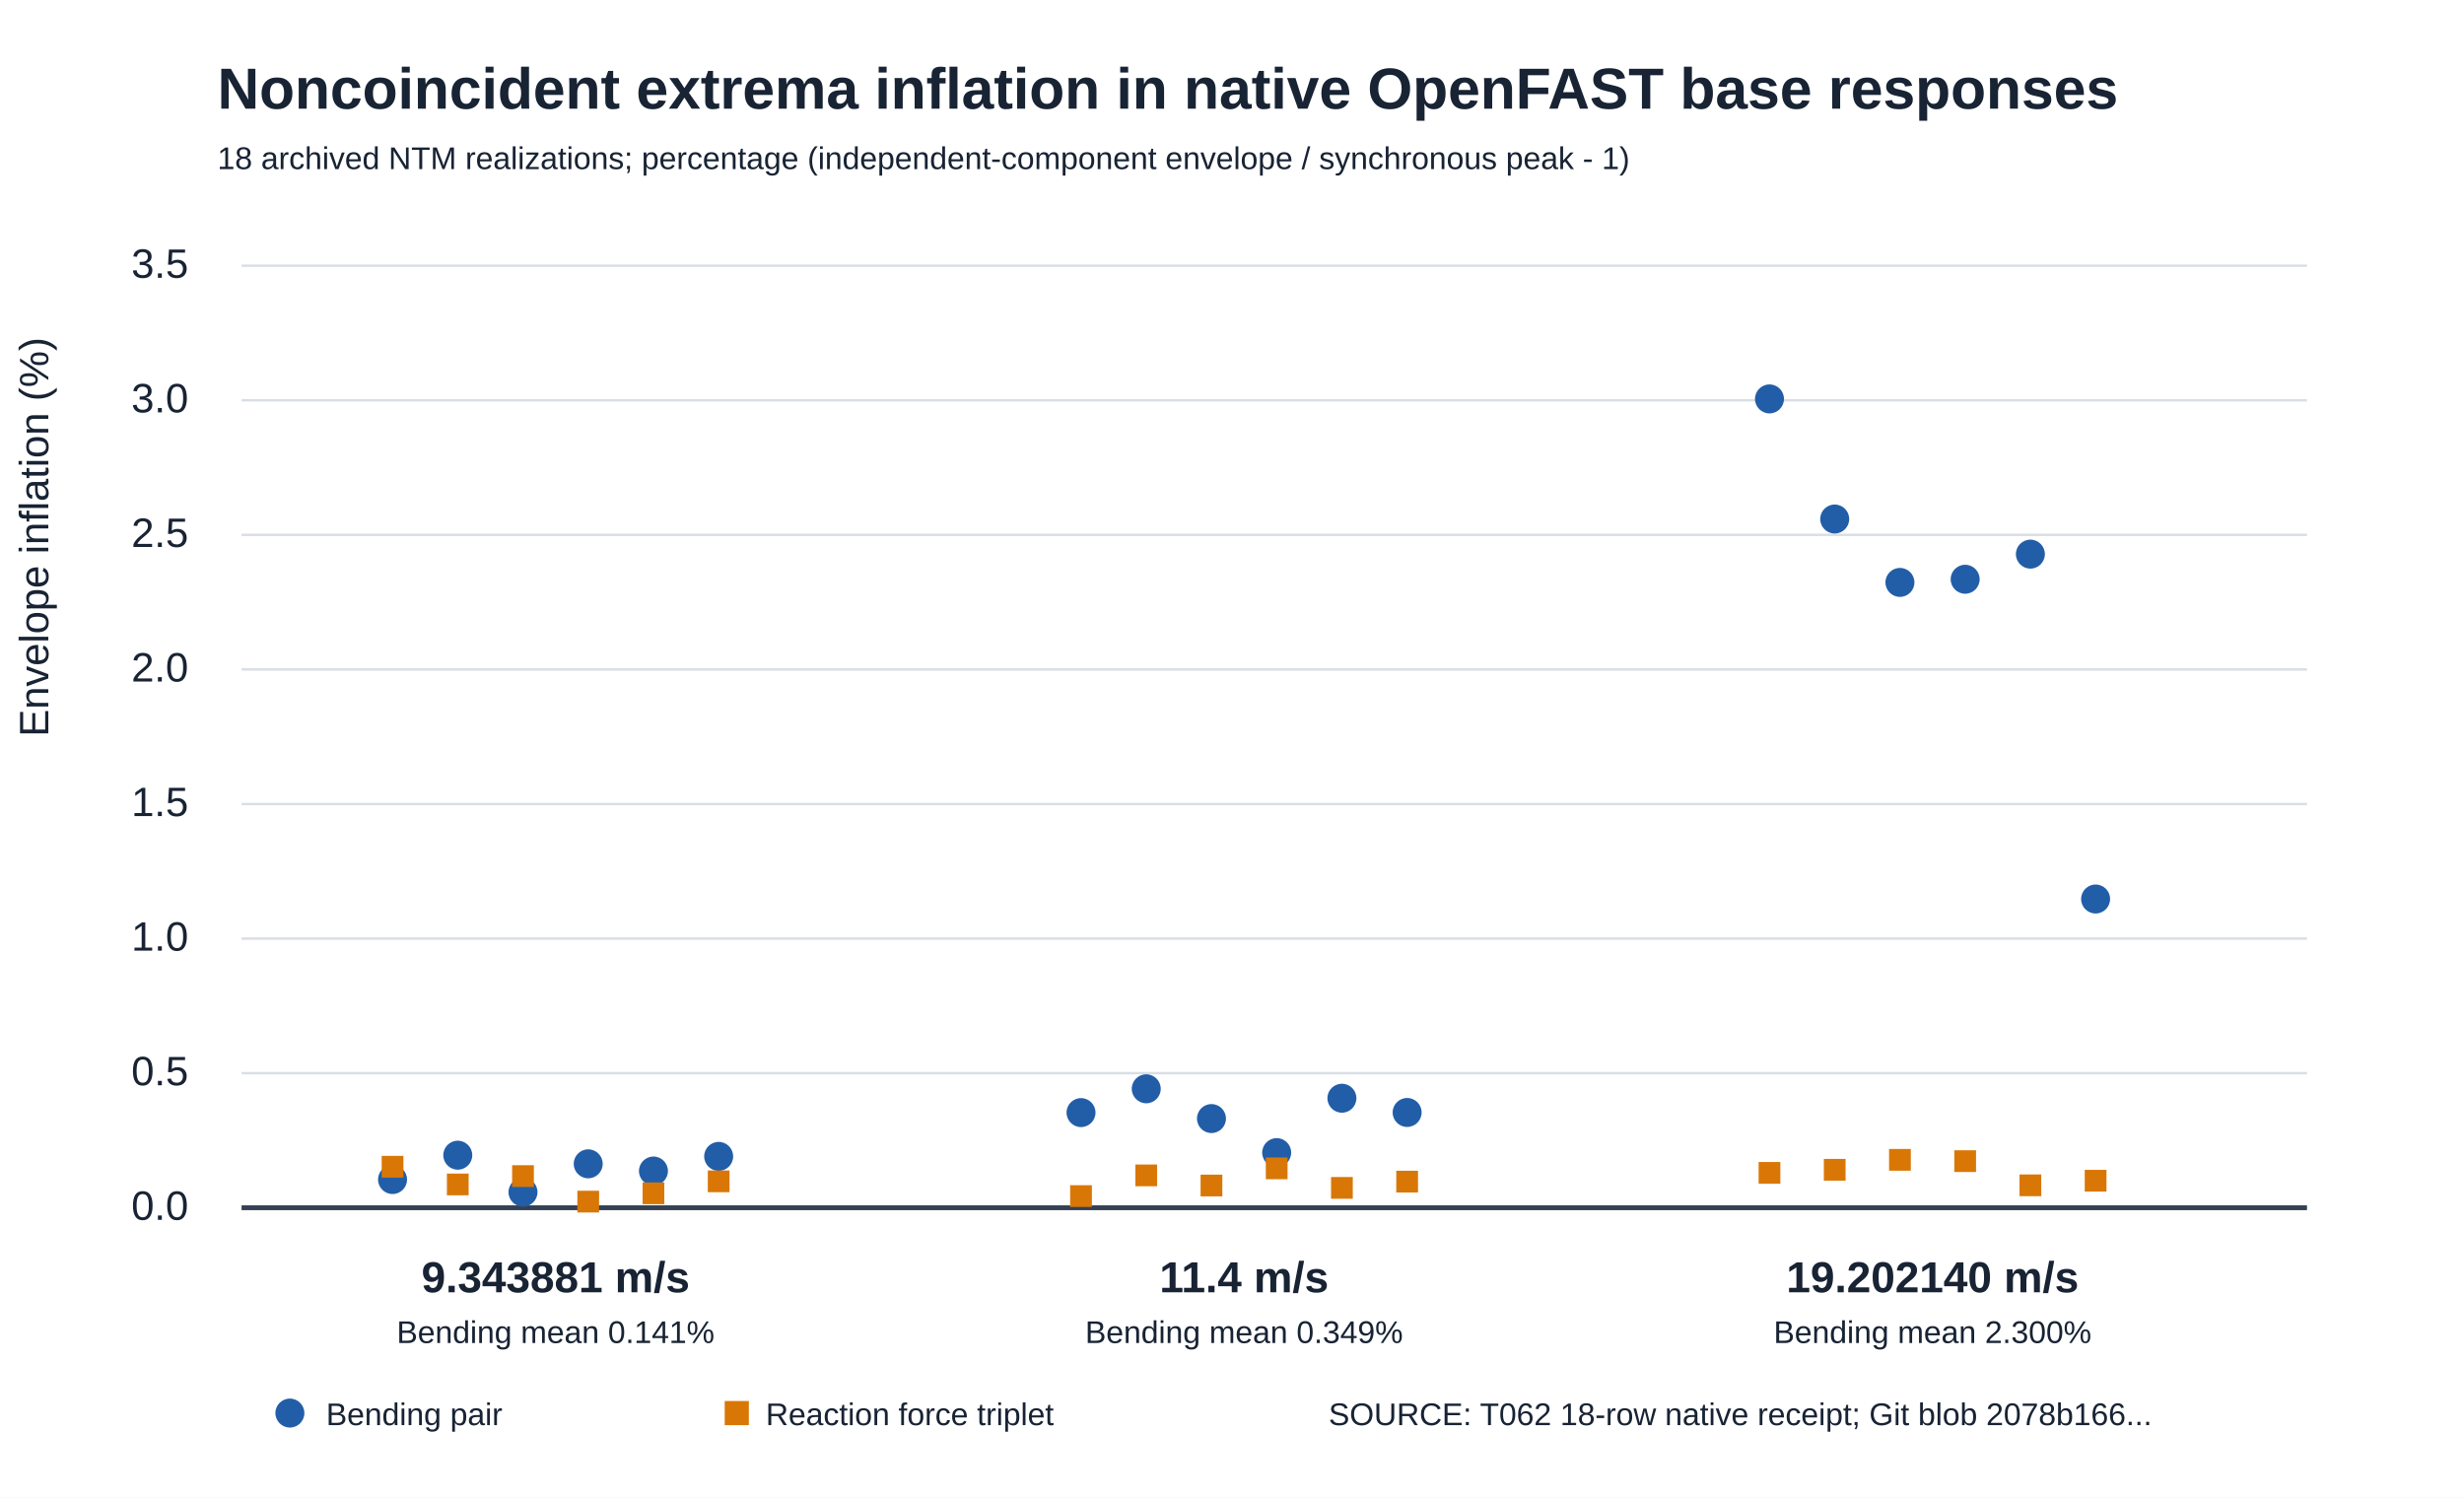
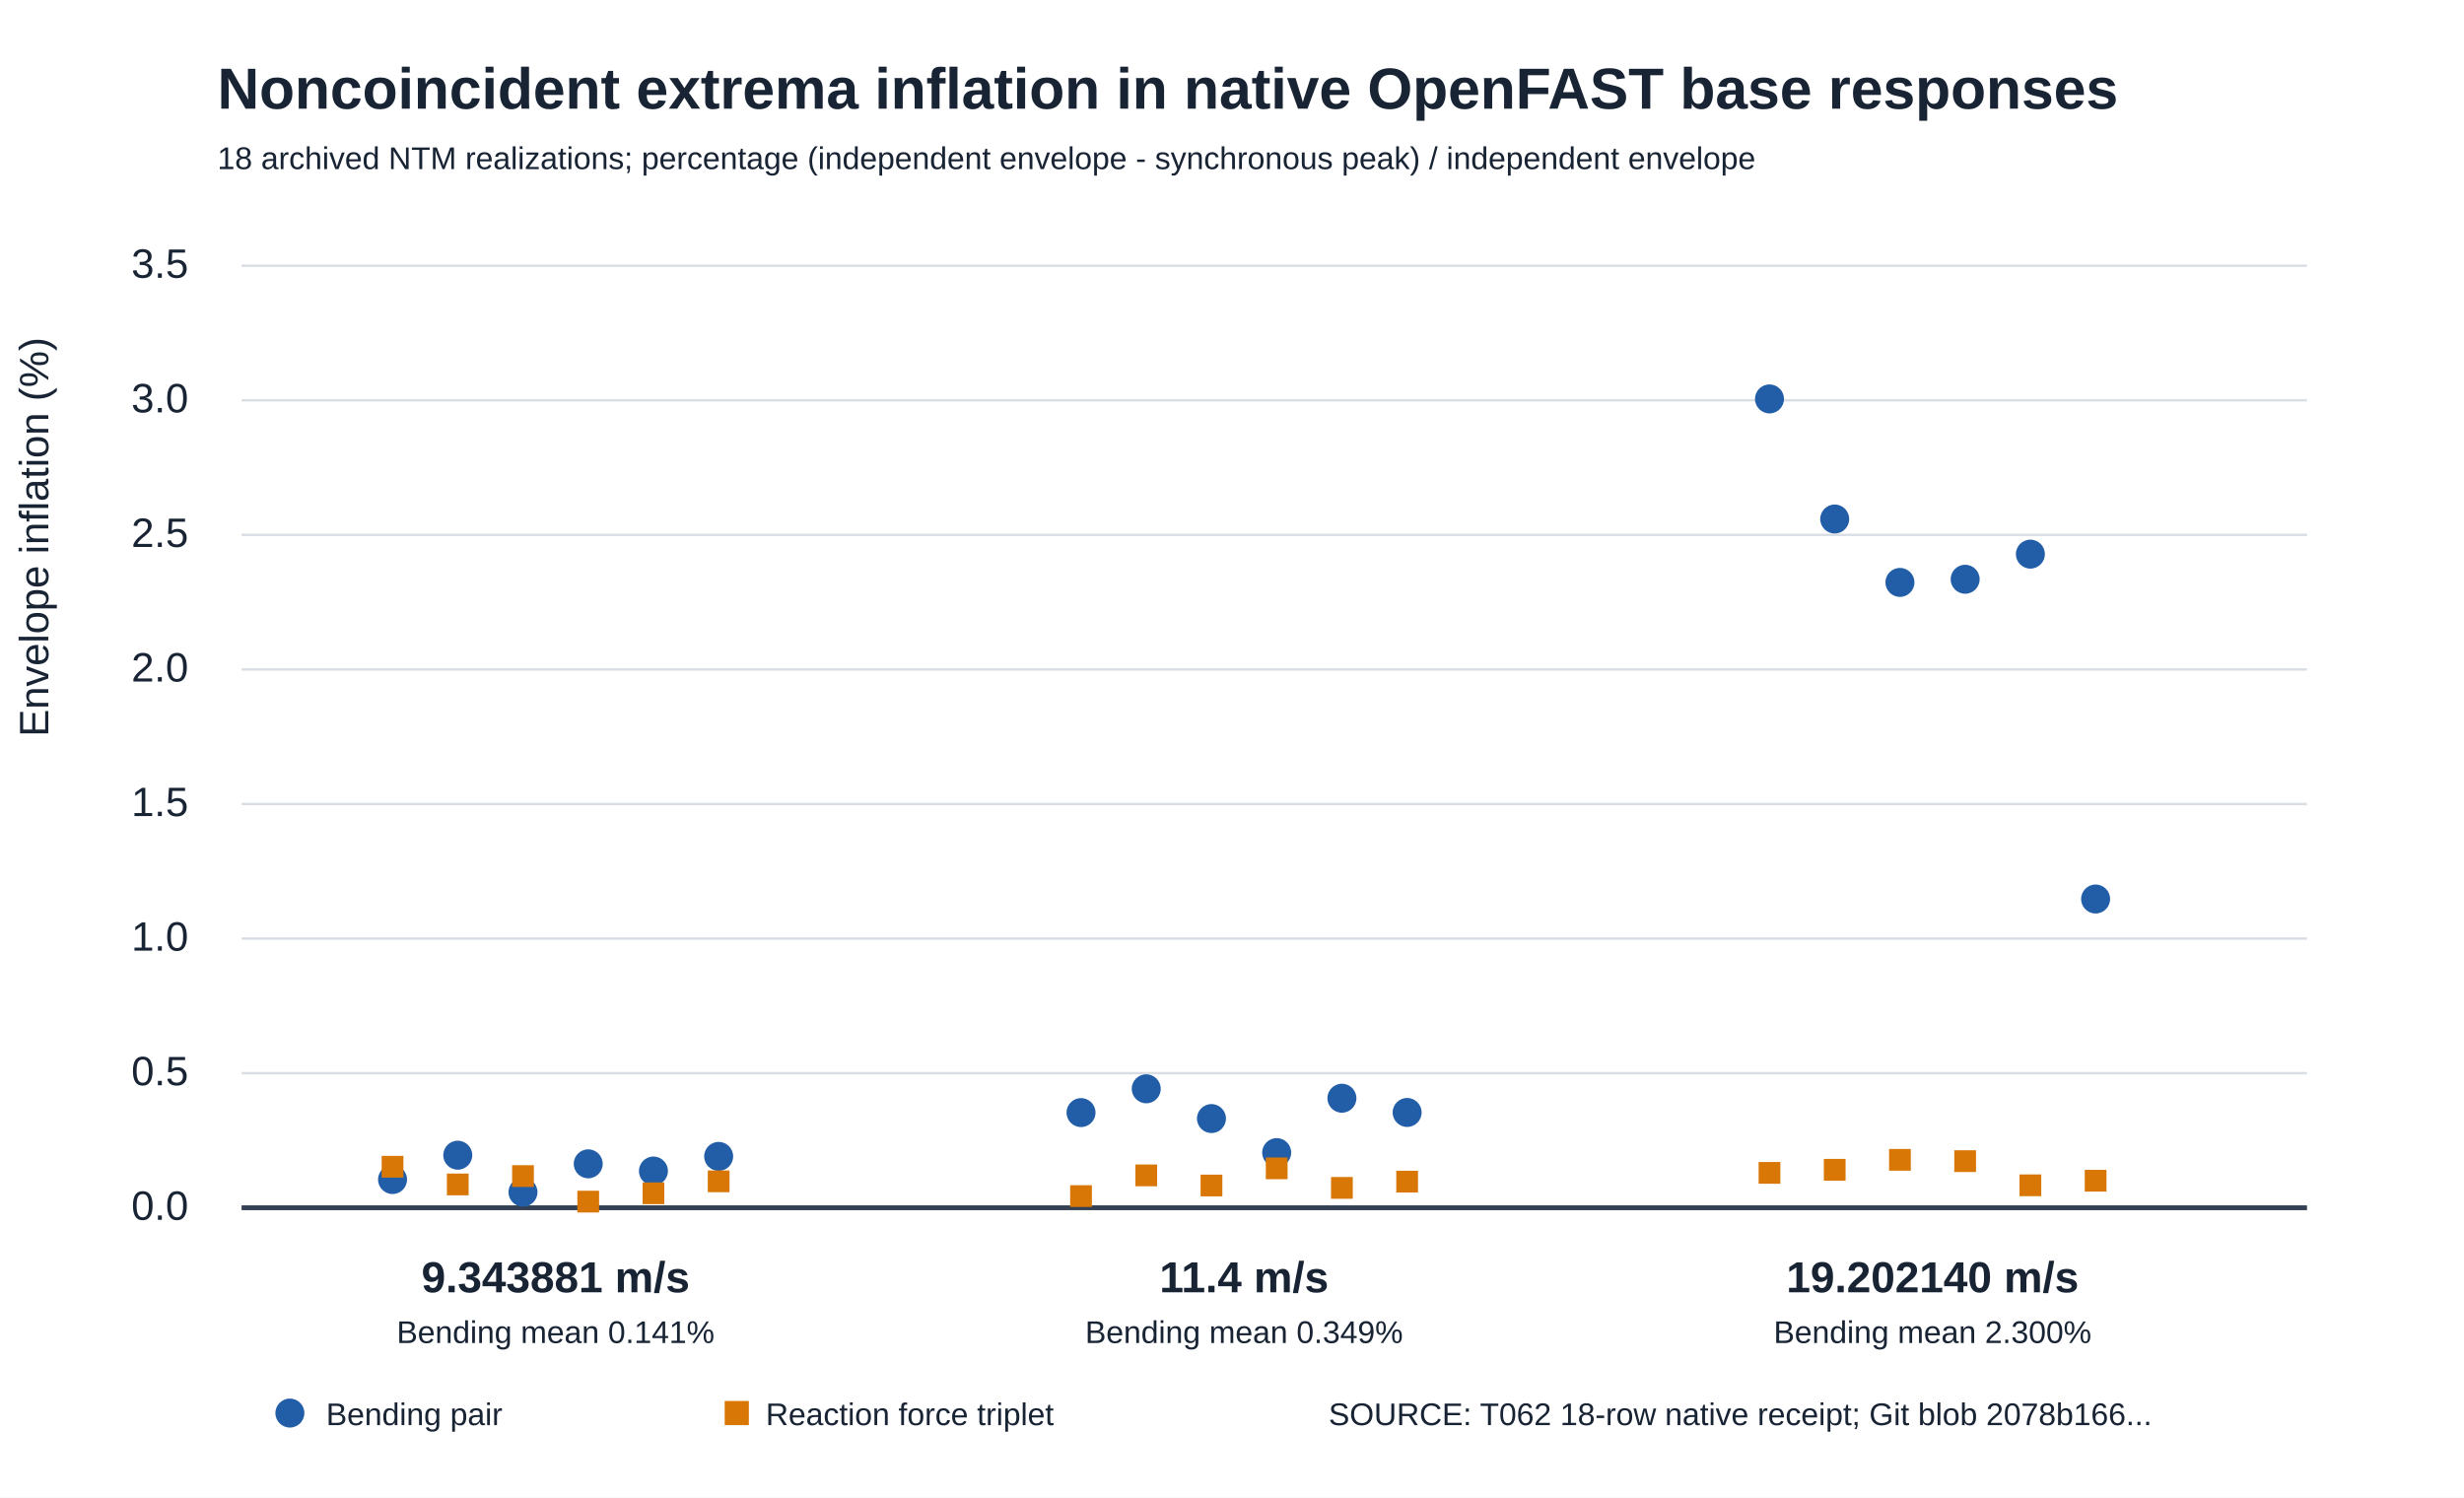
<svg xmlns="http://www.w3.org/2000/svg" width="1020" height="620" viewBox="0 0 1020 620">
  <rect width="1020" height="620" fill="#fff" />
  <style>text{font-family:Arial,Helvetica,sans-serif;fill:#182334}.axis{font-size:17px}.small{font-size:13px}.head{font-size:24px;font-weight:bold}.group{font-size:18px;font-weight:bold}</style>
  <text x="90" y="45" class="head">Noncoincident extrema inflation in native OpenFAST base responses</text>
-   <text x="90" y="70" class="small">18 archived NTM realizations; percentage (independent-component envelope / synchronous peak - 1)</text>
+   <text x="90" y="70" class="small">18 archived NTM realizations; percentage (independent envelope - synchronous peak) / independent envelope</text>
  <line x1="100" x2="955" y1="500" y2="500" stroke="#d9dee5" stroke-width="1" />
  <text x="78" y="505" text-anchor="end" class="axis">0.0</text>
  <line x1="100" x2="955" y1="444.286" y2="444.286" stroke="#d9dee5" stroke-width="1" />
  <text x="78" y="449.286" text-anchor="end" class="axis">0.5</text>
  <line x1="100" x2="955" y1="388.571" y2="388.571" stroke="#d9dee5" stroke-width="1" />
  <text x="78" y="393.571" text-anchor="end" class="axis">1.0</text>
  <line x1="100" x2="955" y1="332.857" y2="332.857" stroke="#d9dee5" stroke-width="1" />
  <text x="78" y="337.857" text-anchor="end" class="axis">1.5</text>
  <line x1="100" x2="955" y1="277.143" y2="277.143" stroke="#d9dee5" stroke-width="1" />
  <text x="78" y="282.143" text-anchor="end" class="axis">2.0</text>
  <line x1="100" x2="955" y1="221.429" y2="221.429" stroke="#d9dee5" stroke-width="1" />
  <text x="78" y="226.429" text-anchor="end" class="axis">2.5</text>
  <line x1="100" x2="955" y1="165.714" y2="165.714" stroke="#d9dee5" stroke-width="1" />
  <text x="78" y="170.714" text-anchor="end" class="axis">3.0</text>
  <line x1="100" x2="955" y1="110" y2="110" stroke="#d9dee5" stroke-width="1" />
  <text x="78" y="115" text-anchor="end" class="axis">3.5</text>
  <line x1="100" x2="955" y1="500" y2="500" stroke="#344054" stroke-width="2" />
  <text x="20" y="305" transform="rotate(-90 20 305)" class="axis">Envelope inflation (%)</text>
  <circle cx="162.5" cy="488.319" r="6" fill="#225ea8" />
  <rect x="158.00" y="478.52" width="9" height="9" fill="#d97706" />
  <circle cx="189.5" cy="478.242" r="6" fill="#225ea8" />
  <rect x="185.00" y="485.85" width="9" height="9" fill="#d97706" />
  <circle cx="216.5" cy="493.540" r="6" fill="#225ea8" />
  <rect x="212.00" y="482.39" width="9" height="9" fill="#d97706" />
  <circle cx="243.5" cy="481.816" r="6" fill="#225ea8" />
  <rect x="239.00" y="492.96" width="9" height="9" fill="#d97706" />
  <circle cx="270.5" cy="484.795" r="6" fill="#225ea8" />
  <rect x="266.00" y="489.52" width="9" height="9" fill="#d97706" />
  <circle cx="297.5" cy="478.735" r="6" fill="#225ea8" />
  <rect x="293.00" y="484.56" width="9" height="9" fill="#d97706" />
  <text x="230" y="535" text-anchor="middle" class="group">9.343881 m/s</text>
  <text x="230" y="556" text-anchor="middle" class="small">Bending mean 0.141%</text>
  <circle cx="447.5" cy="460.607" r="6" fill="#225ea8" />
  <rect x="443.00" y="490.67" width="9" height="9" fill="#d97706" />
  <circle cx="474.5" cy="450.756" r="6" fill="#225ea8" />
  <rect x="470.00" y="482.10" width="9" height="9" fill="#d97706" />
  <circle cx="501.5" cy="463.076" r="6" fill="#225ea8" />
  <rect x="497.00" y="486.29" width="9" height="9" fill="#d97706" />
  <circle cx="528.5" cy="477.172" r="6" fill="#225ea8" />
  <rect x="524.00" y="479.19" width="9" height="9" fill="#d97706" />
  <circle cx="555.5" cy="454.656" r="6" fill="#225ea8" />
  <rect x="551.00" y="487.28" width="9" height="9" fill="#d97706" />
  <circle cx="582.5" cy="460.552" r="6" fill="#225ea8" />
  <rect x="578.00" y="484.68" width="9" height="9" fill="#d97706" />
  <text x="515" y="535" text-anchor="middle" class="group">11.4 m/s</text>
  <text x="515" y="556" text-anchor="middle" class="small">Bending mean 0.349%</text>
  <circle cx="732.5" cy="165.150" r="6" fill="#225ea8" />
  <rect x="728.00" y="481.06" width="9" height="9" fill="#d97706" />
  <circle cx="759.5" cy="214.871" r="6" fill="#225ea8" />
  <rect x="755.00" y="479.78" width="9" height="9" fill="#d97706" />
  <circle cx="786.5" cy="241.113" r="6" fill="#225ea8" />
  <rect x="782.00" y="475.66" width="9" height="9" fill="#d97706" />
  <circle cx="813.5" cy="239.807" r="6" fill="#225ea8" />
  <rect x="809.00" y="476.20" width="9" height="9" fill="#d97706" />
  <circle cx="840.5" cy="229.405" r="6" fill="#225ea8" />
  <rect x="836.00" y="486.21" width="9" height="9" fill="#d97706" />
  <circle cx="867.5" cy="372.182" r="6" fill="#225ea8" />
  <rect x="863.00" y="484.31" width="9" height="9" fill="#d97706" />
  <text x="800" y="535" text-anchor="middle" class="group">19.202140 m/s</text>
  <text x="800" y="556" text-anchor="middle" class="small">Bending mean 2.300%</text>
  <circle cx="120" cy="585" r="6" fill="#225ea8" />
  <text x="135" y="590" class="small">Bending pair</text>
  <rect x="300" y="580" width="10" height="10" fill="#d97706" />
  <text x="317" y="590" class="small">Reaction force triplet</text>
  <text x="550" y="590" class="small">SOURCE: T062 18-row native receipt; Git blob 2078b166...</text>
</svg>
